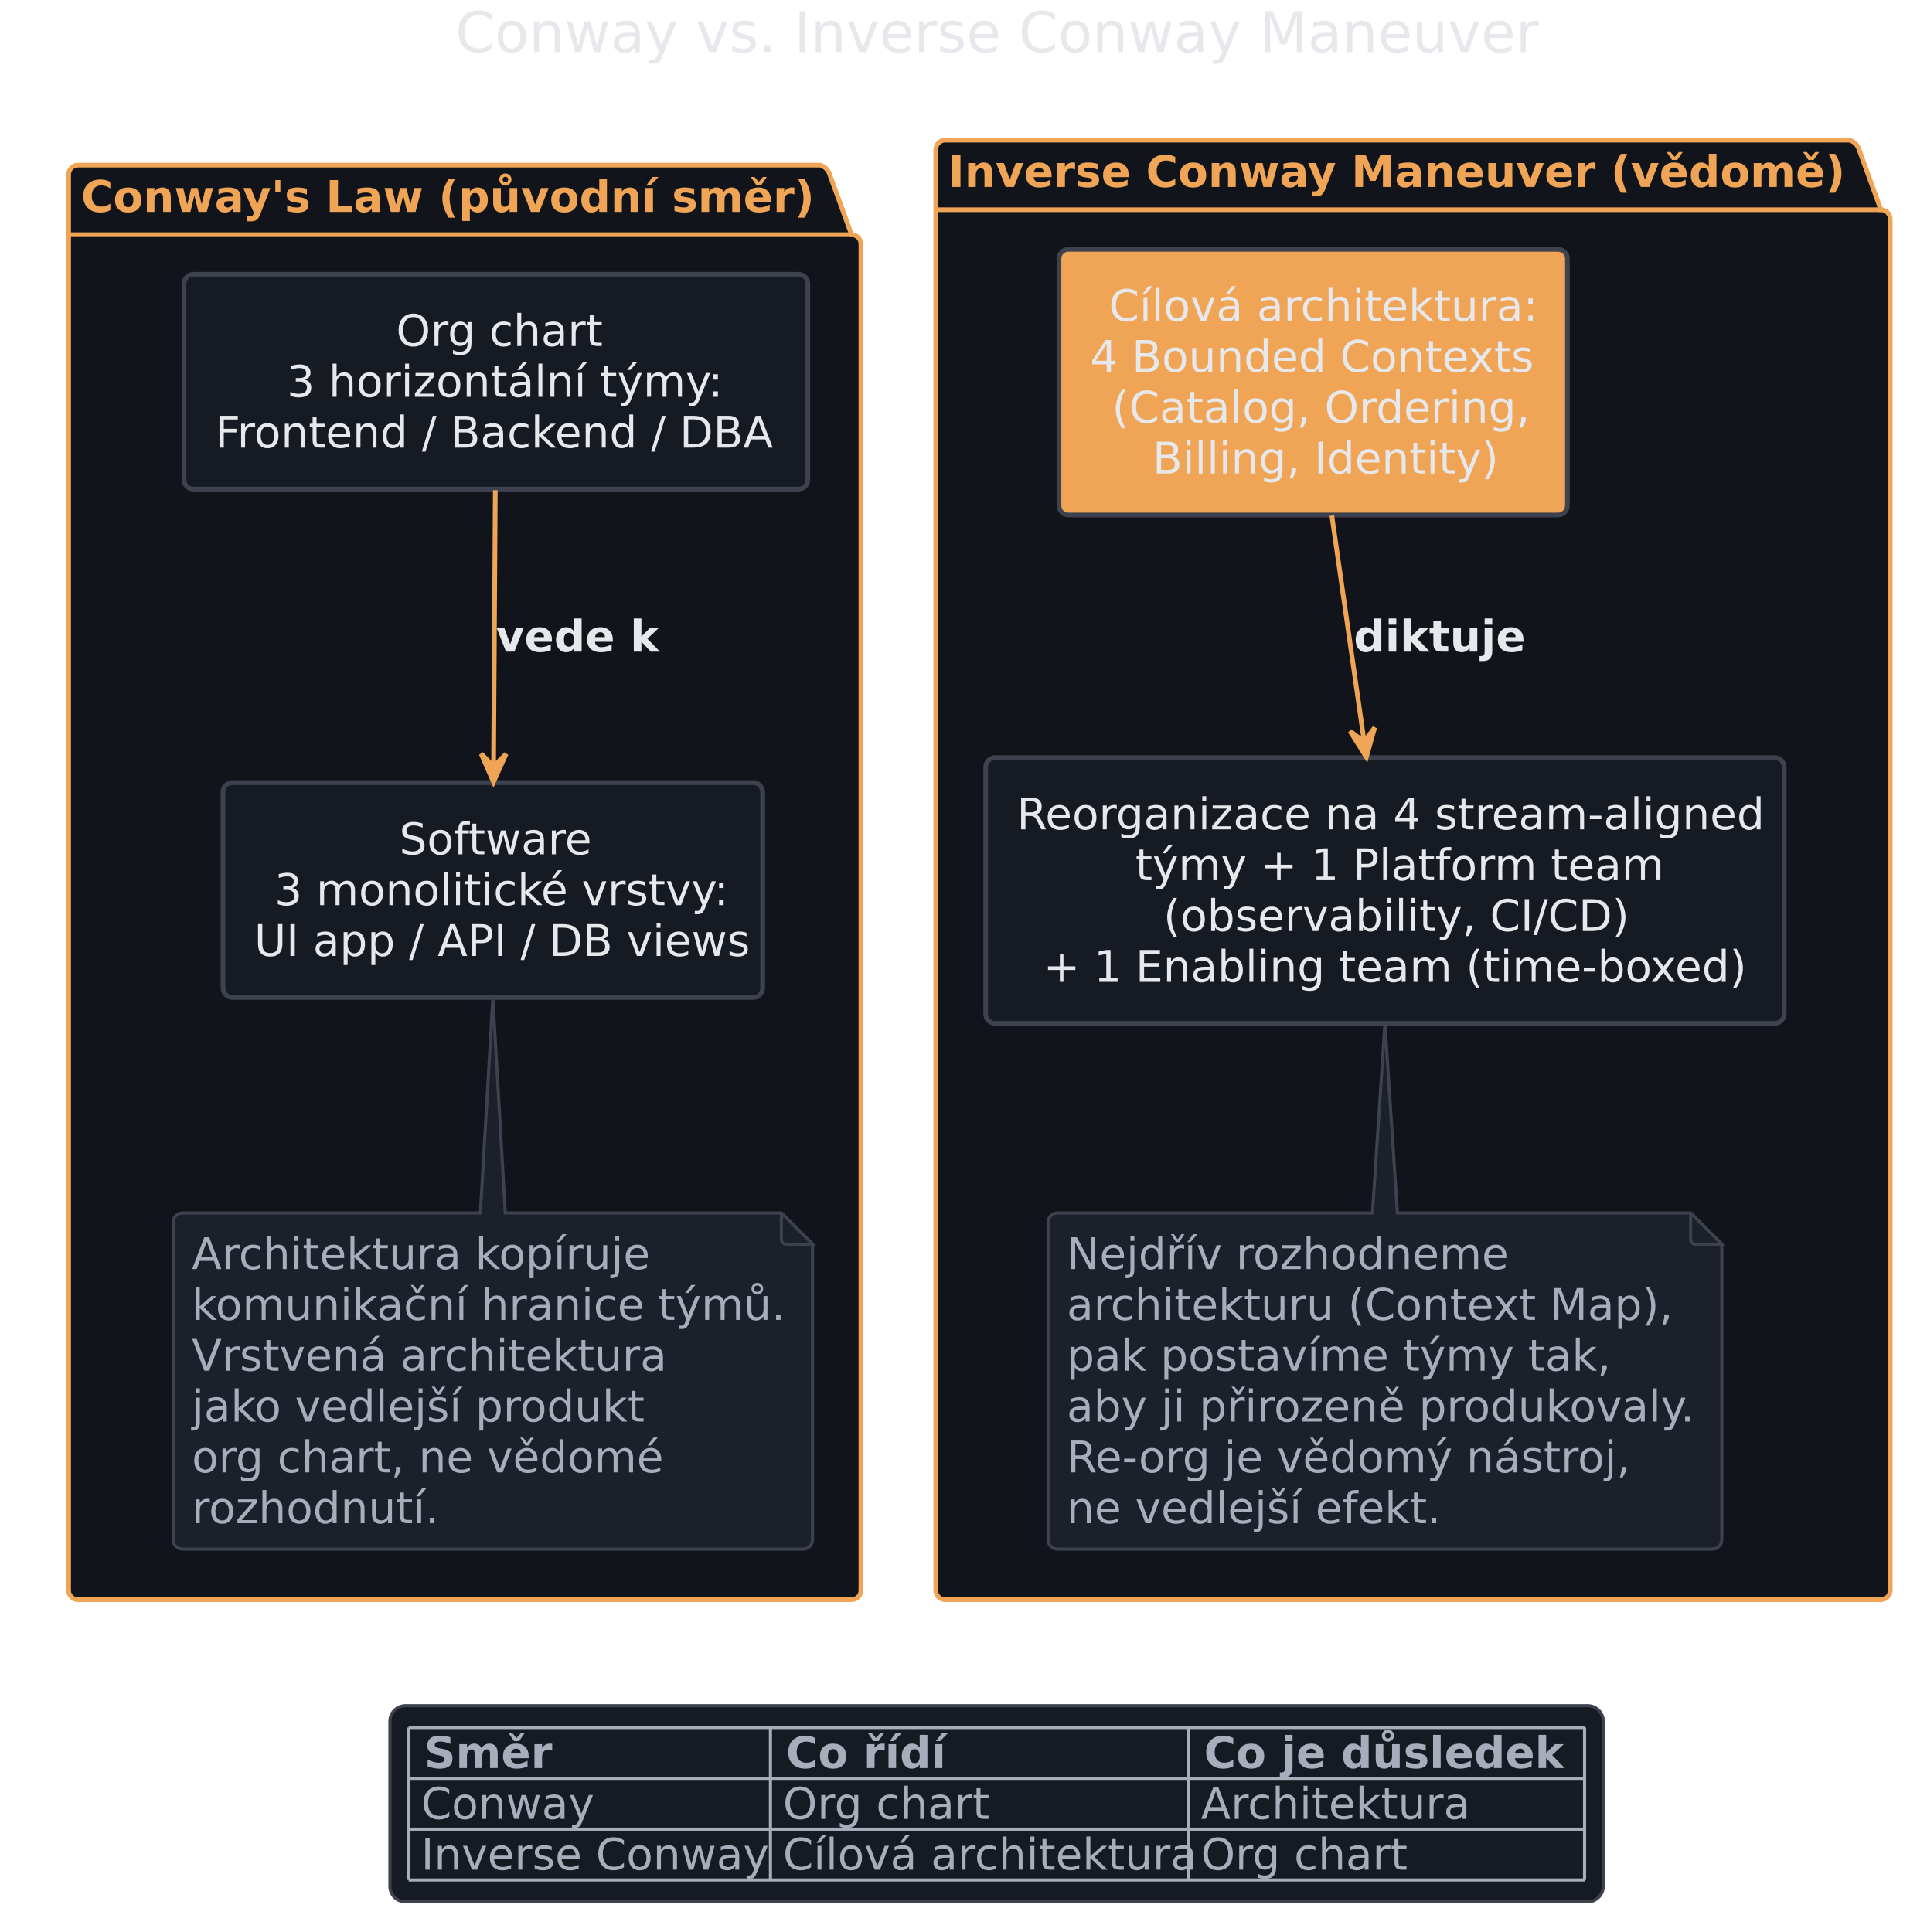
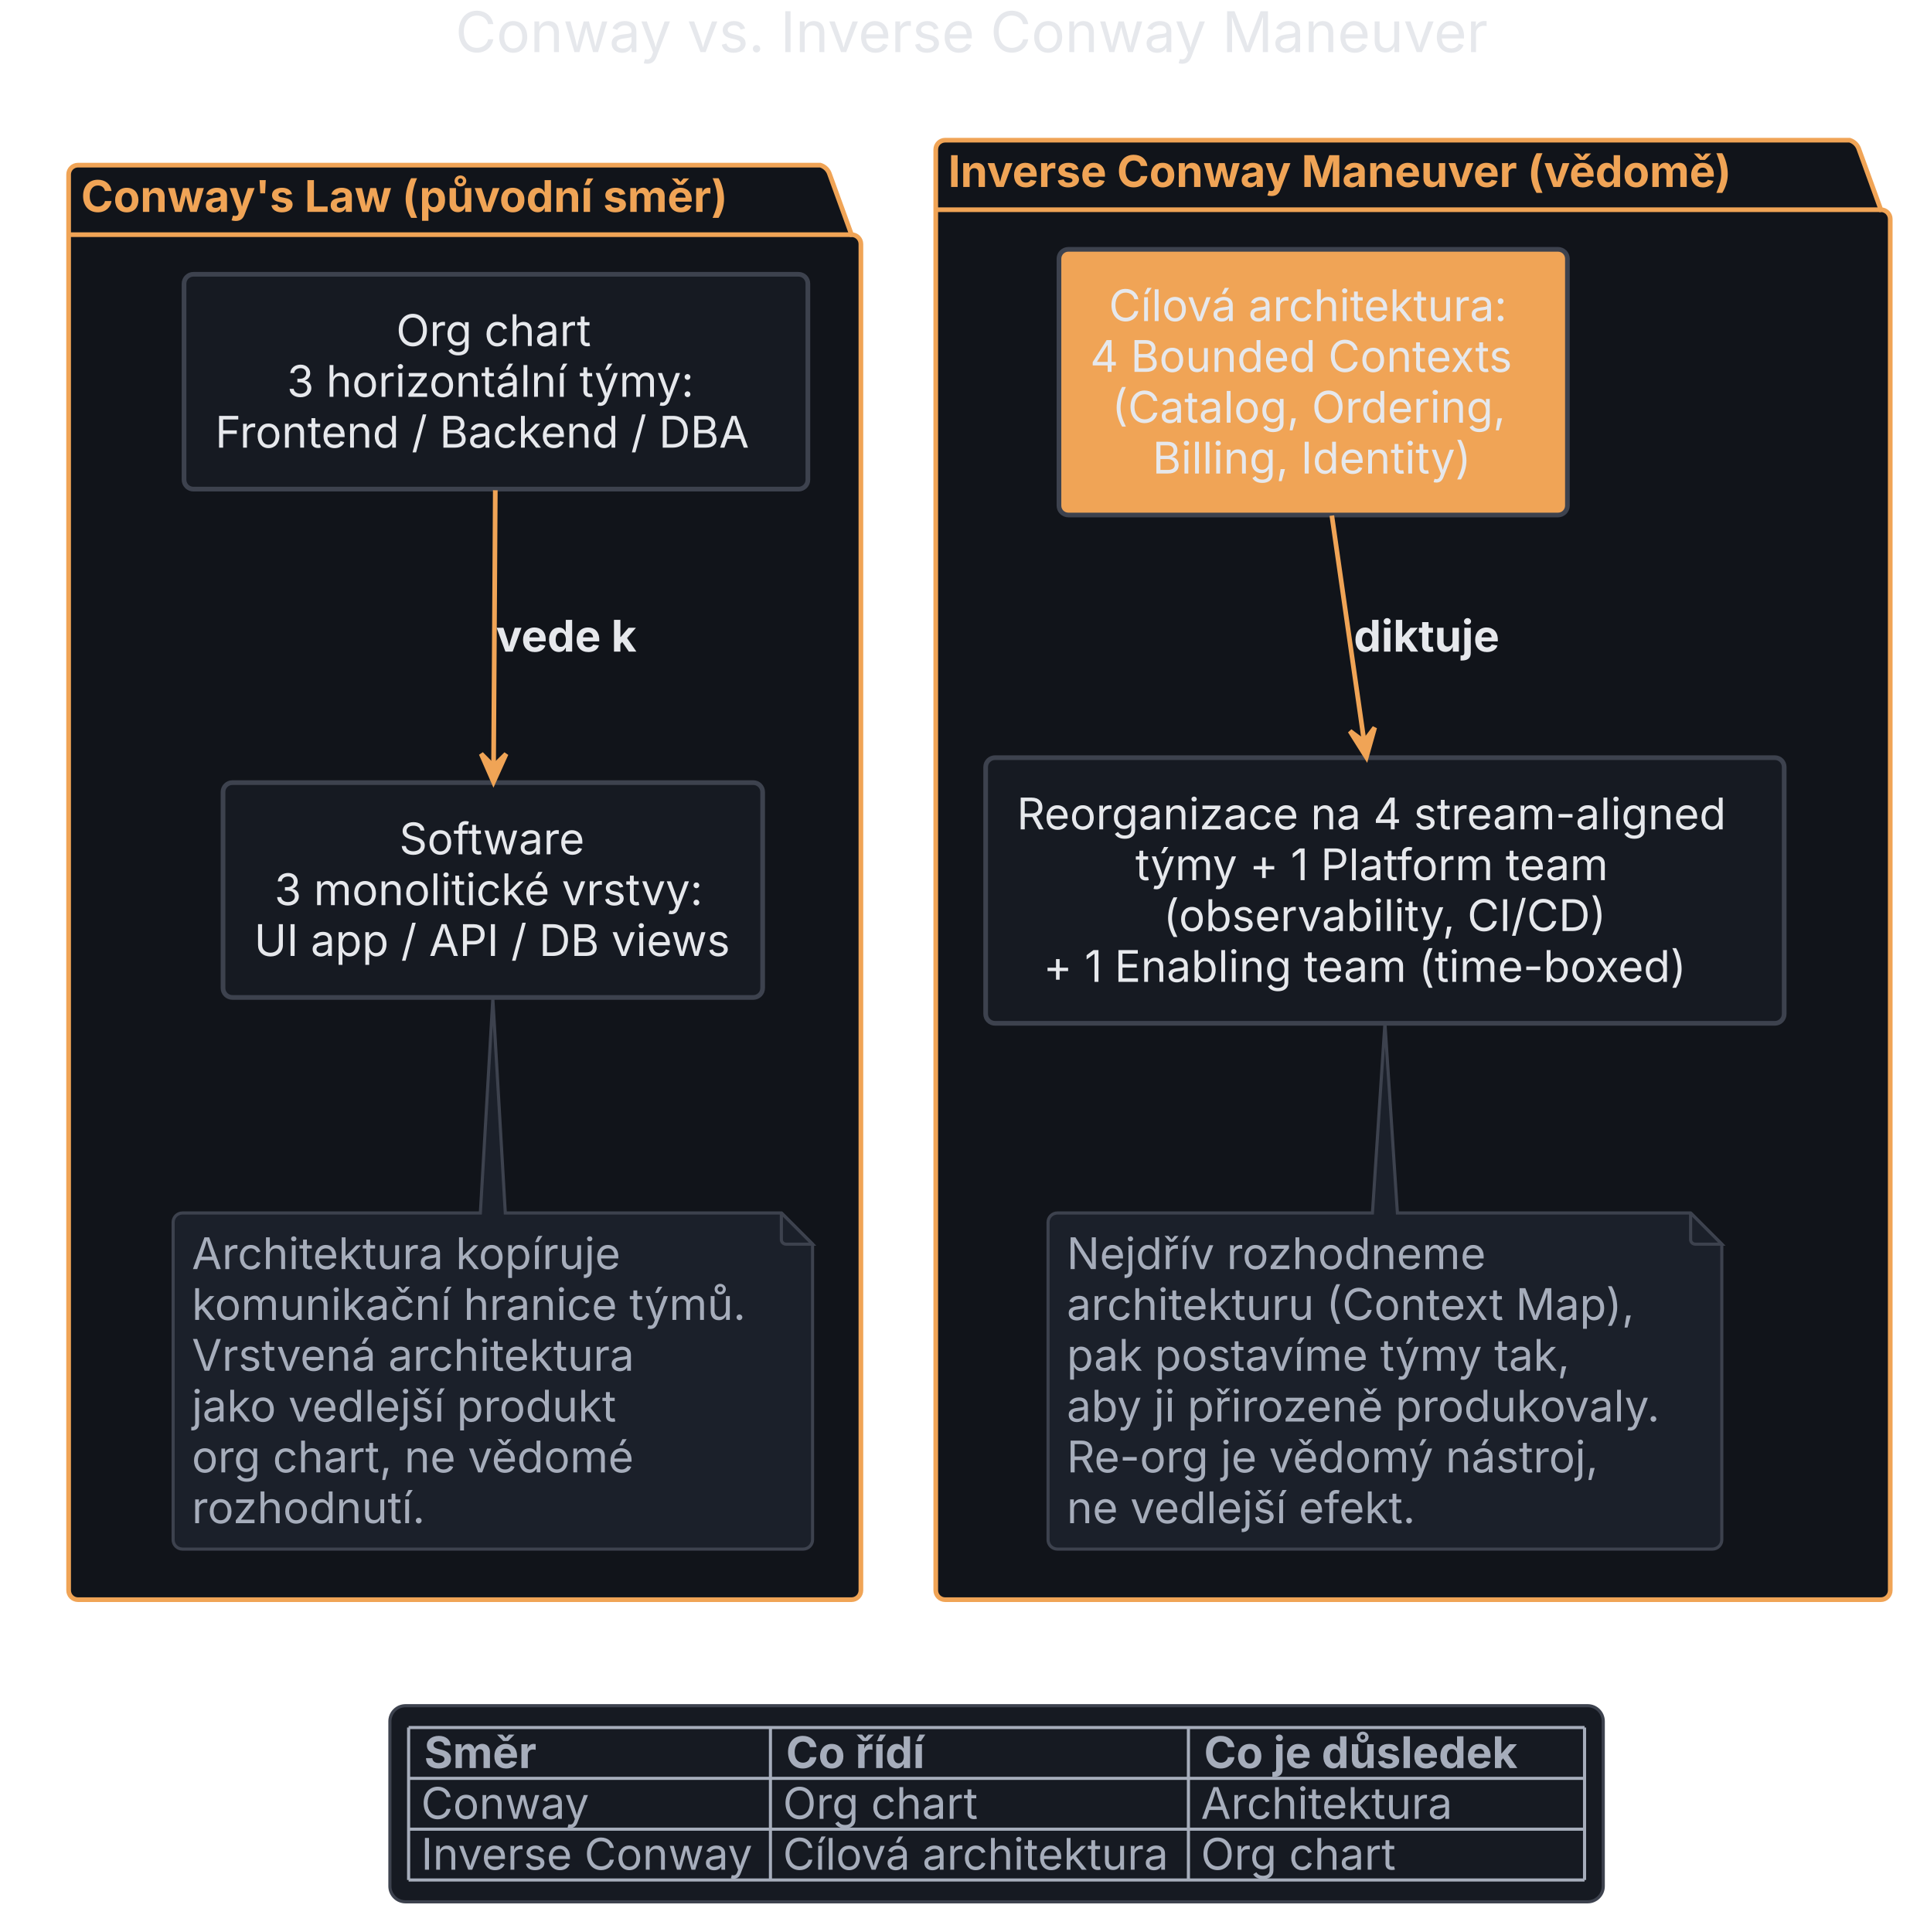
<svg xmlns="http://www.w3.org/2000/svg" contentScriptType="application/ecmascript" contentStyleType="text/css" height="968.75px" preserveAspectRatio="none" style="width:965px;height:968px;background:#11141A;" version="1.1" viewBox="0 0 965 968" width="965.625px" zoomAndPan="magnify">
  <defs />
  <g>
-     <text fill="#E6E8EC" font-family="DejaVu Sans" font-size="28.125" lengthAdjust="spacingAndGlyphs" textLength="543.75" x="228.125" y="26.106">Conway vs. Inverse Conway Maneuver</text>
+     <text fill="#E6E8EC" font-family="Inter, ui-sans-serif, system-ui, -apple-system, sans-serif" font-size="28.125" lengthAdjust="spacingAndGlyphs" textLength="543.75" x="228.125" y="26.106">Conway vs. Inverse Conway Maneuver</text>
    <path d="M39.062,82.739 L410.938,82.739 A7.031,7.031 0 0 1 415.625,87.427 L426.562,117.578 L426.562,117.578 A4.688,4.688 0 0 1 431.25,122.266 L431.25,796.802 A4.688,4.688 0 0 1 426.562,801.489 L39.062,801.489 A4.688,4.688 0 0 1 34.375,796.802 L34.375,87.427 A4.688,4.688 0 0 1 39.062,82.739 " fill="#11141A" style="stroke: #F0A456; stroke-width: 2.344;" />
    <line style="stroke: #F0A456; stroke-width: 2.344;" x1="34.375" x2="426.562" y1="117.578" y2="117.578" />
-     <text fill="#F0A456" font-family="DejaVu Sans" font-size="21.875" font-weight="bold" lengthAdjust="spacingAndGlyphs" textLength="371.875" x="40.625" y="106.169">Conway's Law (původní směr)</text>
+     <text fill="#F0A456" font-family="Inter, ui-sans-serif, system-ui, -apple-system, sans-serif" font-size="21.875" font-weight="bold" lengthAdjust="spacingAndGlyphs" textLength="371.875" x="40.625" y="106.169">Conway's Law (původní směr)</text>
    <path d="M473.438,70.239 L926.562,70.239 A7.031,7.031 0 0 1 931.25,74.927 L942.188,105.078 L942.188,105.078 A4.688,4.688 0 0 1 946.875,109.766 L946.875,796.802 A4.688,4.688 0 0 1 942.188,801.489 L473.438,801.489 A4.688,4.688 0 0 1 468.75,796.802 L468.75,74.927 A4.688,4.688 0 0 1 473.438,70.239 " fill="#11141A" style="stroke: #F0A456; stroke-width: 2.344;" />
    <line style="stroke: #F0A456; stroke-width: 2.344;" x1="468.75" x2="942.188" y1="105.078" y2="105.078" />
-     <text fill="#F0A456" font-family="DejaVu Sans" font-size="21.875" font-weight="bold" lengthAdjust="spacingAndGlyphs" textLength="453.125" x="475" y="93.669">Inverse Conway Maneuver (vědomě)</text>
+     <text fill="#F0A456" font-family="Inter, ui-sans-serif, system-ui, -apple-system, sans-serif" font-size="21.875" font-weight="bold" lengthAdjust="spacingAndGlyphs" textLength="453.125" x="475" y="93.669">Inverse Conway Maneuver (vědomě)</text>
    <rect fill="#161A22" height="107.642" rx="4.688" ry="4.688" style="stroke: #3D424E; stroke-width: 2.344;" width="312.5" x="92.188" y="137.427" />
-     <text fill="#E6E8EC" font-family="DejaVu Sans" font-size="21.875" lengthAdjust="spacingAndGlyphs" textLength="100" x="198.438" y="173.357">Org chart</text>
-     <text fill="#E6E8EC" font-family="DejaVu Sans" font-size="21.875" lengthAdjust="spacingAndGlyphs" textLength="209.375" x="143.75" y="198.821">3 horizontální týmy:</text>
-     <text fill="#E6E8EC" font-family="DejaVu Sans" font-size="21.875" lengthAdjust="spacingAndGlyphs" textLength="281.25" x="107.812" y="224.284">Frontend / Backend / DBA</text>
+     <text fill="#E6E8EC" font-family="Inter, ui-sans-serif, system-ui, -apple-system, sans-serif" font-size="21.875" lengthAdjust="spacingAndGlyphs" textLength="100" x="198.438" y="173.357">Org chart</text>
+     <text fill="#E6E8EC" font-family="Inter, ui-sans-serif, system-ui, -apple-system, sans-serif" font-size="21.875" lengthAdjust="spacingAndGlyphs" textLength="209.375" x="143.75" y="198.821">3 horizontální týmy:</text>
+     <text fill="#E6E8EC" font-family="Inter, ui-sans-serif, system-ui, -apple-system, sans-serif" font-size="21.875" lengthAdjust="spacingAndGlyphs" textLength="281.25" x="107.812" y="224.284">Frontend / Backend / DBA</text>
    <rect fill="#161A22" height="107.642" rx="4.688" ry="4.688" style="stroke: #3D424E; stroke-width: 2.344;" width="270.312" x="111.719" y="392.114" />
-     <text fill="#E6E8EC" font-family="DejaVu Sans" font-size="21.875" lengthAdjust="spacingAndGlyphs" textLength="93.75" x="200" y="428.044">Software</text>
-     <text fill="#E6E8EC" font-family="DejaVu Sans" font-size="21.875" lengthAdjust="spacingAndGlyphs" textLength="218.75" x="137.5" y="453.508">3 monolitické vrstvy:</text>
-     <text fill="#E6E8EC" font-family="DejaVu Sans" font-size="21.875" lengthAdjust="spacingAndGlyphs" textLength="239.062" x="127.344" y="478.972">UI app / API / DB views</text>
+     <text fill="#E6E8EC" font-family="Inter, ui-sans-serif, system-ui, -apple-system, sans-serif" font-size="21.875" lengthAdjust="spacingAndGlyphs" textLength="93.75" x="200" y="428.044">Software</text>
+     <text fill="#E6E8EC" font-family="Inter, ui-sans-serif, system-ui, -apple-system, sans-serif" font-size="21.875" lengthAdjust="spacingAndGlyphs" textLength="218.75" x="137.5" y="453.508">3 monolitické vrstvy:</text>
+     <text fill="#E6E8EC" font-family="Inter, ui-sans-serif, system-ui, -apple-system, sans-serif" font-size="21.875" lengthAdjust="spacingAndGlyphs" textLength="239.062" x="127.344" y="478.972">UI app / API / DB views</text>
    <path d="M86.719,612.427 L86.719,771.46 A4.688,4.688 0 0 0 91.406,776.148 L402.344,776.148 A4.688,4.688 0 0 0 407.031,771.46 L407.031,623.364 L391.406,607.739 L253.125,607.739 L246.875,500.302 L240.625,607.739 L91.406,607.739 A4.688,4.688 0 0 0 86.719,612.427 " fill="#1B202A" style="stroke: #3D424E; stroke-width: 1.562;" />
    <path d="M391.406,607.739 L391.406,621.02 A2.344,2.344 0 0 0 393.75,623.364 L407.031,623.364 L391.406,607.739 " fill="#1B202A" style="stroke: #3D424E; stroke-width: 1.562;" />
-     <text fill="#A6ADBB" font-family="DejaVu Sans" font-size="21.875" lengthAdjust="spacingAndGlyphs" textLength="221.875" x="96.094" y="635.857">Architektura kopíruje</text>
-     <text fill="#A6ADBB" font-family="DejaVu Sans" font-size="21.875" lengthAdjust="spacingAndGlyphs" textLength="287.5" x="96.094" y="661.321">komunikační hranice týmů.</text>
-     <text fill="#A6ADBB" font-family="DejaVu Sans" font-size="21.875" lengthAdjust="spacingAndGlyphs" textLength="228.125" x="96.094" y="686.784">Vrstvená architektura</text>
-     <text fill="#A6ADBB" font-family="DejaVu Sans" font-size="21.875" lengthAdjust="spacingAndGlyphs" textLength="220.312" x="96.094" y="712.248">jako vedlejší produkt</text>
-     <text fill="#A6ADBB" font-family="DejaVu Sans" font-size="21.875" lengthAdjust="spacingAndGlyphs" textLength="231.25" x="96.094" y="737.712">org chart, ne vědomé</text>
-     <text fill="#A6ADBB" font-family="DejaVu Sans" font-size="21.875" lengthAdjust="spacingAndGlyphs" textLength="123.438" x="96.094" y="763.176">rozhodnutí.</text>
+     <text fill="#A6ADBB" font-family="Inter, ui-sans-serif, system-ui, -apple-system, sans-serif" font-size="21.875" lengthAdjust="spacingAndGlyphs" textLength="221.875" x="96.094" y="635.857">Architektura kopíruje</text>
+     <text fill="#A6ADBB" font-family="Inter, ui-sans-serif, system-ui, -apple-system, sans-serif" font-size="21.875" lengthAdjust="spacingAndGlyphs" textLength="287.5" x="96.094" y="661.321">komunikační hranice týmů.</text>
+     <text fill="#A6ADBB" font-family="Inter, ui-sans-serif, system-ui, -apple-system, sans-serif" font-size="21.875" lengthAdjust="spacingAndGlyphs" textLength="228.125" x="96.094" y="686.784">Vrstvená architektura</text>
+     <text fill="#A6ADBB" font-family="Inter, ui-sans-serif, system-ui, -apple-system, sans-serif" font-size="21.875" lengthAdjust="spacingAndGlyphs" textLength="220.312" x="96.094" y="712.248">jako vedlejší produkt</text>
+     <text fill="#A6ADBB" font-family="Inter, ui-sans-serif, system-ui, -apple-system, sans-serif" font-size="21.875" lengthAdjust="spacingAndGlyphs" textLength="231.25" x="96.094" y="737.712">org chart, ne vědomé</text>
+     <text fill="#A6ADBB" font-family="Inter, ui-sans-serif, system-ui, -apple-system, sans-serif" font-size="21.875" lengthAdjust="spacingAndGlyphs" textLength="123.438" x="96.094" y="763.176">rozhodnutí.</text>
    <rect fill="#F0A456" height="133.106" rx="4.688" ry="4.688" style="stroke: #3D424E; stroke-width: 2.344;" width="254.688" x="530.469" y="124.927" />
-     <text fill="#E6E8EC" font-family="DejaVu Sans" font-size="21.875" lengthAdjust="spacingAndGlyphs" textLength="204.688" x="555.469" y="160.857">Cílová architektura:</text>
-     <text fill="#E6E8EC" font-family="DejaVu Sans" font-size="21.875" lengthAdjust="spacingAndGlyphs" textLength="223.438" x="546.094" y="186.321">4 Bounded Contexts</text>
-     <text fill="#E6E8EC" font-family="DejaVu Sans" font-size="21.875" lengthAdjust="spacingAndGlyphs" textLength="201.562" x="557.031" y="211.784">(Catalog, Ordering,</text>
-     <text fill="#E6E8EC" font-family="DejaVu Sans" font-size="21.875" lengthAdjust="spacingAndGlyphs" textLength="160.938" x="577.344" y="237.248">Billing, Identity)</text>
+     <text fill="#E6E8EC" font-family="Inter, ui-sans-serif, system-ui, -apple-system, sans-serif" font-size="21.875" lengthAdjust="spacingAndGlyphs" textLength="204.688" x="555.469" y="160.857">Cílová architektura:</text>
+     <text fill="#E6E8EC" font-family="Inter, ui-sans-serif, system-ui, -apple-system, sans-serif" font-size="21.875" lengthAdjust="spacingAndGlyphs" textLength="223.438" x="546.094" y="186.321">4 Bounded Contexts</text>
+     <text fill="#E6E8EC" font-family="Inter, ui-sans-serif, system-ui, -apple-system, sans-serif" font-size="21.875" lengthAdjust="spacingAndGlyphs" textLength="201.562" x="557.031" y="211.784">(Catalog, Ordering,</text>
+     <text fill="#E6E8EC" font-family="Inter, ui-sans-serif, system-ui, -apple-system, sans-serif" font-size="21.875" lengthAdjust="spacingAndGlyphs" textLength="160.938" x="577.344" y="237.248">Billing, Identity)</text>
    <rect fill="#161A22" height="133.106" rx="4.688" ry="4.688" style="stroke: #3D424E; stroke-width: 2.344;" width="400" x="493.75" y="379.614" />
-     <text fill="#E6E8EC" font-family="DejaVu Sans" font-size="21.875" lengthAdjust="spacingAndGlyphs" textLength="368.75" x="509.375" y="415.544">Reorganizace na 4 stream-aligned</text>
-     <text fill="#E6E8EC" font-family="DejaVu Sans" font-size="21.875" lengthAdjust="spacingAndGlyphs" textLength="250" x="568.75" y="441.008">týmy + 1 Platform team</text>
-     <text fill="#E6E8EC" font-family="DejaVu Sans" font-size="21.875" lengthAdjust="spacingAndGlyphs" textLength="221.875" x="582.812" y="466.472">(observability, CI/CD)</text>
-     <text fill="#E6E8EC" font-family="DejaVu Sans" font-size="21.875" lengthAdjust="spacingAndGlyphs" textLength="342.188" x="522.656" y="491.936">+ 1 Enabling team (time-boxed)</text>
+     <text fill="#E6E8EC" font-family="Inter, ui-sans-serif, system-ui, -apple-system, sans-serif" font-size="21.875" lengthAdjust="spacingAndGlyphs" textLength="368.75" x="509.375" y="415.544">Reorganizace na 4 stream-aligned</text>
+     <text fill="#E6E8EC" font-family="Inter, ui-sans-serif, system-ui, -apple-system, sans-serif" font-size="21.875" lengthAdjust="spacingAndGlyphs" textLength="250" x="568.75" y="441.008">týmy + 1 Platform team</text>
+     <text fill="#E6E8EC" font-family="Inter, ui-sans-serif, system-ui, -apple-system, sans-serif" font-size="21.875" lengthAdjust="spacingAndGlyphs" textLength="221.875" x="582.812" y="466.472">(observability, CI/CD)</text>
+     <text fill="#E6E8EC" font-family="Inter, ui-sans-serif, system-ui, -apple-system, sans-serif" font-size="21.875" lengthAdjust="spacingAndGlyphs" textLength="342.188" x="522.656" y="491.936">+ 1 Enabling team (time-boxed)</text>
    <path d="M525,612.427 L525,771.46 A4.688,4.688 0 0 0 529.688,776.148 L857.812,776.148 A4.688,4.688 0 0 0 862.5,771.46 L862.5,623.364 L846.875,607.739 L700,607.739 L693.75,512.692 L687.5,607.739 L529.688,607.739 A4.688,4.688 0 0 0 525,612.427 " fill="#1B202A" style="stroke: #3D424E; stroke-width: 1.562;" />
    <path d="M846.875,607.739 L846.875,621.02 A2.344,2.344 0 0 0 849.219,623.364 L862.5,623.364 L846.875,607.739 " fill="#1B202A" style="stroke: #3D424E; stroke-width: 1.562;" />
-     <text fill="#A6ADBB" font-family="DejaVu Sans" font-size="21.875" lengthAdjust="spacingAndGlyphs" textLength="217.188" x="534.375" y="635.857">Nejdřív rozhodneme</text>
-     <text fill="#A6ADBB" font-family="DejaVu Sans" font-size="21.875" lengthAdjust="spacingAndGlyphs" textLength="293.75" x="534.375" y="661.321">architekturu (Context Map),</text>
-     <text fill="#A6ADBB" font-family="DejaVu Sans" font-size="21.875" lengthAdjust="spacingAndGlyphs" textLength="257.812" x="534.375" y="686.784">pak postavíme týmy tak,</text>
-     <text fill="#A6ADBB" font-family="DejaVu Sans" font-size="21.875" lengthAdjust="spacingAndGlyphs" textLength="304.688" x="534.375" y="712.248">aby ji přirozeně produkovaly.</text>
-     <text fill="#A6ADBB" font-family="DejaVu Sans" font-size="21.875" lengthAdjust="spacingAndGlyphs" textLength="275" x="534.375" y="737.712">Re-org je vědomý nástroj,</text>
-     <text fill="#A6ADBB" font-family="DejaVu Sans" font-size="21.875" lengthAdjust="spacingAndGlyphs" textLength="181.25" x="534.375" y="763.176">ne vedlejší efekt.</text>
+     <text fill="#A6ADBB" font-family="Inter, ui-sans-serif, system-ui, -apple-system, sans-serif" font-size="21.875" lengthAdjust="spacingAndGlyphs" textLength="217.188" x="534.375" y="635.857">Nejdřív rozhodneme</text>
+     <text fill="#A6ADBB" font-family="Inter, ui-sans-serif, system-ui, -apple-system, sans-serif" font-size="21.875" lengthAdjust="spacingAndGlyphs" textLength="293.75" x="534.375" y="661.321">architekturu (Context Map),</text>
+     <text fill="#A6ADBB" font-family="Inter, ui-sans-serif, system-ui, -apple-system, sans-serif" font-size="21.875" lengthAdjust="spacingAndGlyphs" textLength="257.812" x="534.375" y="686.784">pak postavíme týmy tak,</text>
+     <text fill="#A6ADBB" font-family="Inter, ui-sans-serif, system-ui, -apple-system, sans-serif" font-size="21.875" lengthAdjust="spacingAndGlyphs" textLength="304.688" x="534.375" y="712.248">aby ji přirozeně produkovaly.</text>
+     <text fill="#A6ADBB" font-family="Inter, ui-sans-serif, system-ui, -apple-system, sans-serif" font-size="21.875" lengthAdjust="spacingAndGlyphs" textLength="275" x="534.375" y="737.712">Re-org je vědomý nástroj,</text>
+     <text fill="#A6ADBB" font-family="Inter, ui-sans-serif, system-ui, -apple-system, sans-serif" font-size="21.875" lengthAdjust="spacingAndGlyphs" textLength="181.25" x="534.375" y="763.176">ne vedlejší efekt.</text>
    <path d="M248.109,245.63 C247.859,285.88 247.516,341.411 247.25,383.552 " fill="none" id="org1-&gt;sw1" style="stroke: #F0A456; stroke-width: 2.344;" />
    <polygon fill="#F0A456" points="247.203,391.786,253.533,377.76,247.248,383.974,241.034,377.688,247.203,391.786" style="stroke: #F0A456; stroke-width: 2.344;" />
-     <text fill="#E6E8EC" font-family="DejaVu Sans" font-size="21.875" font-weight="bold" lengthAdjust="spacingAndGlyphs" textLength="82.812" x="248.438" y="326.482">vede k</text>
+     <text fill="#E6E8EC" font-family="Inter, ui-sans-serif, system-ui, -apple-system, sans-serif" font-size="21.875" font-weight="bold" lengthAdjust="spacingAndGlyphs" textLength="82.812" x="248.438" y="326.482">vede k</text>
    <path d="M667.156,258.333 C672.109,292.989 678.203,335.63 683.312,371.364 " fill="none" id="sw2-&gt;org2" style="stroke: #F0A456; stroke-width: 2.344;" />
    <polygon fill="#F0A456" points="684.453,379.349,688.628,364.537,683.336,371.616,676.256,366.325,684.453,379.349" style="stroke: #F0A456; stroke-width: 2.344;" />
-     <text fill="#E6E8EC" font-family="DejaVu Sans" font-size="21.875" font-weight="bold" lengthAdjust="spacingAndGlyphs" textLength="82.812" x="678.125" y="326.482">diktuje</text>
+     <text fill="#E6E8EC" font-family="Inter, ui-sans-serif, system-ui, -apple-system, sans-serif" font-size="21.875" font-weight="bold" lengthAdjust="spacingAndGlyphs" textLength="82.812" x="678.125" y="326.482">diktuje</text>
    <rect fill="#161A22" height="98.267" rx="7.812" ry="7.812" style="stroke: #3D424E; stroke-width: 1.562;" width="607.812" x="195.312" y="854.614" />
-     <text fill="#A6ADBB" font-family="DejaVu Sans" font-size="21.875" font-weight="bold" lengthAdjust="spacingAndGlyphs" textLength="64.062" x="212.5" y="885.857">Směr</text>
-     <text fill="#A6ADBB" font-family="DejaVu Sans" font-size="21.875" font-weight="bold" lengthAdjust="spacingAndGlyphs" textLength="79.688" x="393.75" y="885.857">Co řídí</text>
-     <text fill="#A6ADBB" font-family="DejaVu Sans" font-size="21.875" font-weight="bold" lengthAdjust="spacingAndGlyphs" textLength="182.812" x="603.125" y="885.857">Co je důsledek</text>
-     <text fill="#A6ADBB" font-family="DejaVu Sans" font-size="21.875" lengthAdjust="spacingAndGlyphs" textLength="84.375" x="210.938" y="911.321">Conway</text>
-     <text fill="#A6ADBB" font-family="DejaVu Sans" font-size="21.875" lengthAdjust="spacingAndGlyphs" textLength="100" x="392.188" y="911.321">Org chart</text>
-     <text fill="#A6ADBB" font-family="DejaVu Sans" font-size="21.875" lengthAdjust="spacingAndGlyphs" textLength="129.688" x="601.562" y="911.321">Architektura</text>
-     <text fill="#A6ADBB" font-family="DejaVu Sans" font-size="21.875" lengthAdjust="spacingAndGlyphs" textLength="168.75" x="210.938" y="936.784">Inverse Conway</text>
-     <text fill="#A6ADBB" font-family="DejaVu Sans" font-size="21.875" lengthAdjust="spacingAndGlyphs" textLength="196.875" x="392.188" y="936.784">Cílová architektura</text>
-     <text fill="#A6ADBB" font-family="DejaVu Sans" font-size="21.875" lengthAdjust="spacingAndGlyphs" textLength="100" x="601.562" y="936.784">Org chart</text>
+     <text fill="#A6ADBB" font-family="Inter, ui-sans-serif, system-ui, -apple-system, sans-serif" font-size="21.875" font-weight="bold" lengthAdjust="spacingAndGlyphs" textLength="64.062" x="212.5" y="885.857">Směr</text>
+     <text fill="#A6ADBB" font-family="Inter, ui-sans-serif, system-ui, -apple-system, sans-serif" font-size="21.875" font-weight="bold" lengthAdjust="spacingAndGlyphs" textLength="79.688" x="393.75" y="885.857">Co řídí</text>
+     <text fill="#A6ADBB" font-family="Inter, ui-sans-serif, system-ui, -apple-system, sans-serif" font-size="21.875" font-weight="bold" lengthAdjust="spacingAndGlyphs" textLength="182.812" x="603.125" y="885.857">Co je důsledek</text>
+     <text fill="#A6ADBB" font-family="Inter, ui-sans-serif, system-ui, -apple-system, sans-serif" font-size="21.875" lengthAdjust="spacingAndGlyphs" textLength="84.375" x="210.938" y="911.321">Conway</text>
+     <text fill="#A6ADBB" font-family="Inter, ui-sans-serif, system-ui, -apple-system, sans-serif" font-size="21.875" lengthAdjust="spacingAndGlyphs" textLength="100" x="392.188" y="911.321">Org chart</text>
+     <text fill="#A6ADBB" font-family="Inter, ui-sans-serif, system-ui, -apple-system, sans-serif" font-size="21.875" lengthAdjust="spacingAndGlyphs" textLength="129.688" x="601.562" y="911.321">Architektura</text>
+     <text fill="#A6ADBB" font-family="Inter, ui-sans-serif, system-ui, -apple-system, sans-serif" font-size="21.875" lengthAdjust="spacingAndGlyphs" textLength="168.75" x="210.938" y="936.784">Inverse Conway</text>
+     <text fill="#A6ADBB" font-family="Inter, ui-sans-serif, system-ui, -apple-system, sans-serif" font-size="21.875" lengthAdjust="spacingAndGlyphs" textLength="196.875" x="392.188" y="936.784">Cílová architektura</text>
+     <text fill="#A6ADBB" font-family="Inter, ui-sans-serif, system-ui, -apple-system, sans-serif" font-size="21.875" lengthAdjust="spacingAndGlyphs" textLength="100" x="601.562" y="936.784">Org chart</text>
    <line style="stroke: #A6ADBB; stroke-width: 1.562;" x1="204.688" x2="793.75" y1="865.552" y2="865.552" />
    <line style="stroke: #A6ADBB; stroke-width: 1.562;" x1="204.688" x2="793.75" y1="891.016" y2="891.016" />
    <line style="stroke: #A6ADBB; stroke-width: 1.562;" x1="204.688" x2="793.75" y1="916.48" y2="916.48" />
    <line style="stroke: #A6ADBB; stroke-width: 1.562;" x1="204.688" x2="793.75" y1="941.943" y2="941.943" />
    <line style="stroke: #A6ADBB; stroke-width: 1.562;" x1="204.688" x2="204.688" y1="865.552" y2="941.943" />
    <line style="stroke: #A6ADBB; stroke-width: 1.562;" x1="385.938" x2="385.938" y1="865.552" y2="941.943" />
    <line style="stroke: #A6ADBB; stroke-width: 1.562;" x1="595.312" x2="595.312" y1="865.552" y2="941.943" />
    <line style="stroke: #A6ADBB; stroke-width: 1.562;" x1="793.75" x2="793.75" y1="865.552" y2="941.943" />
  </g>
</svg>
